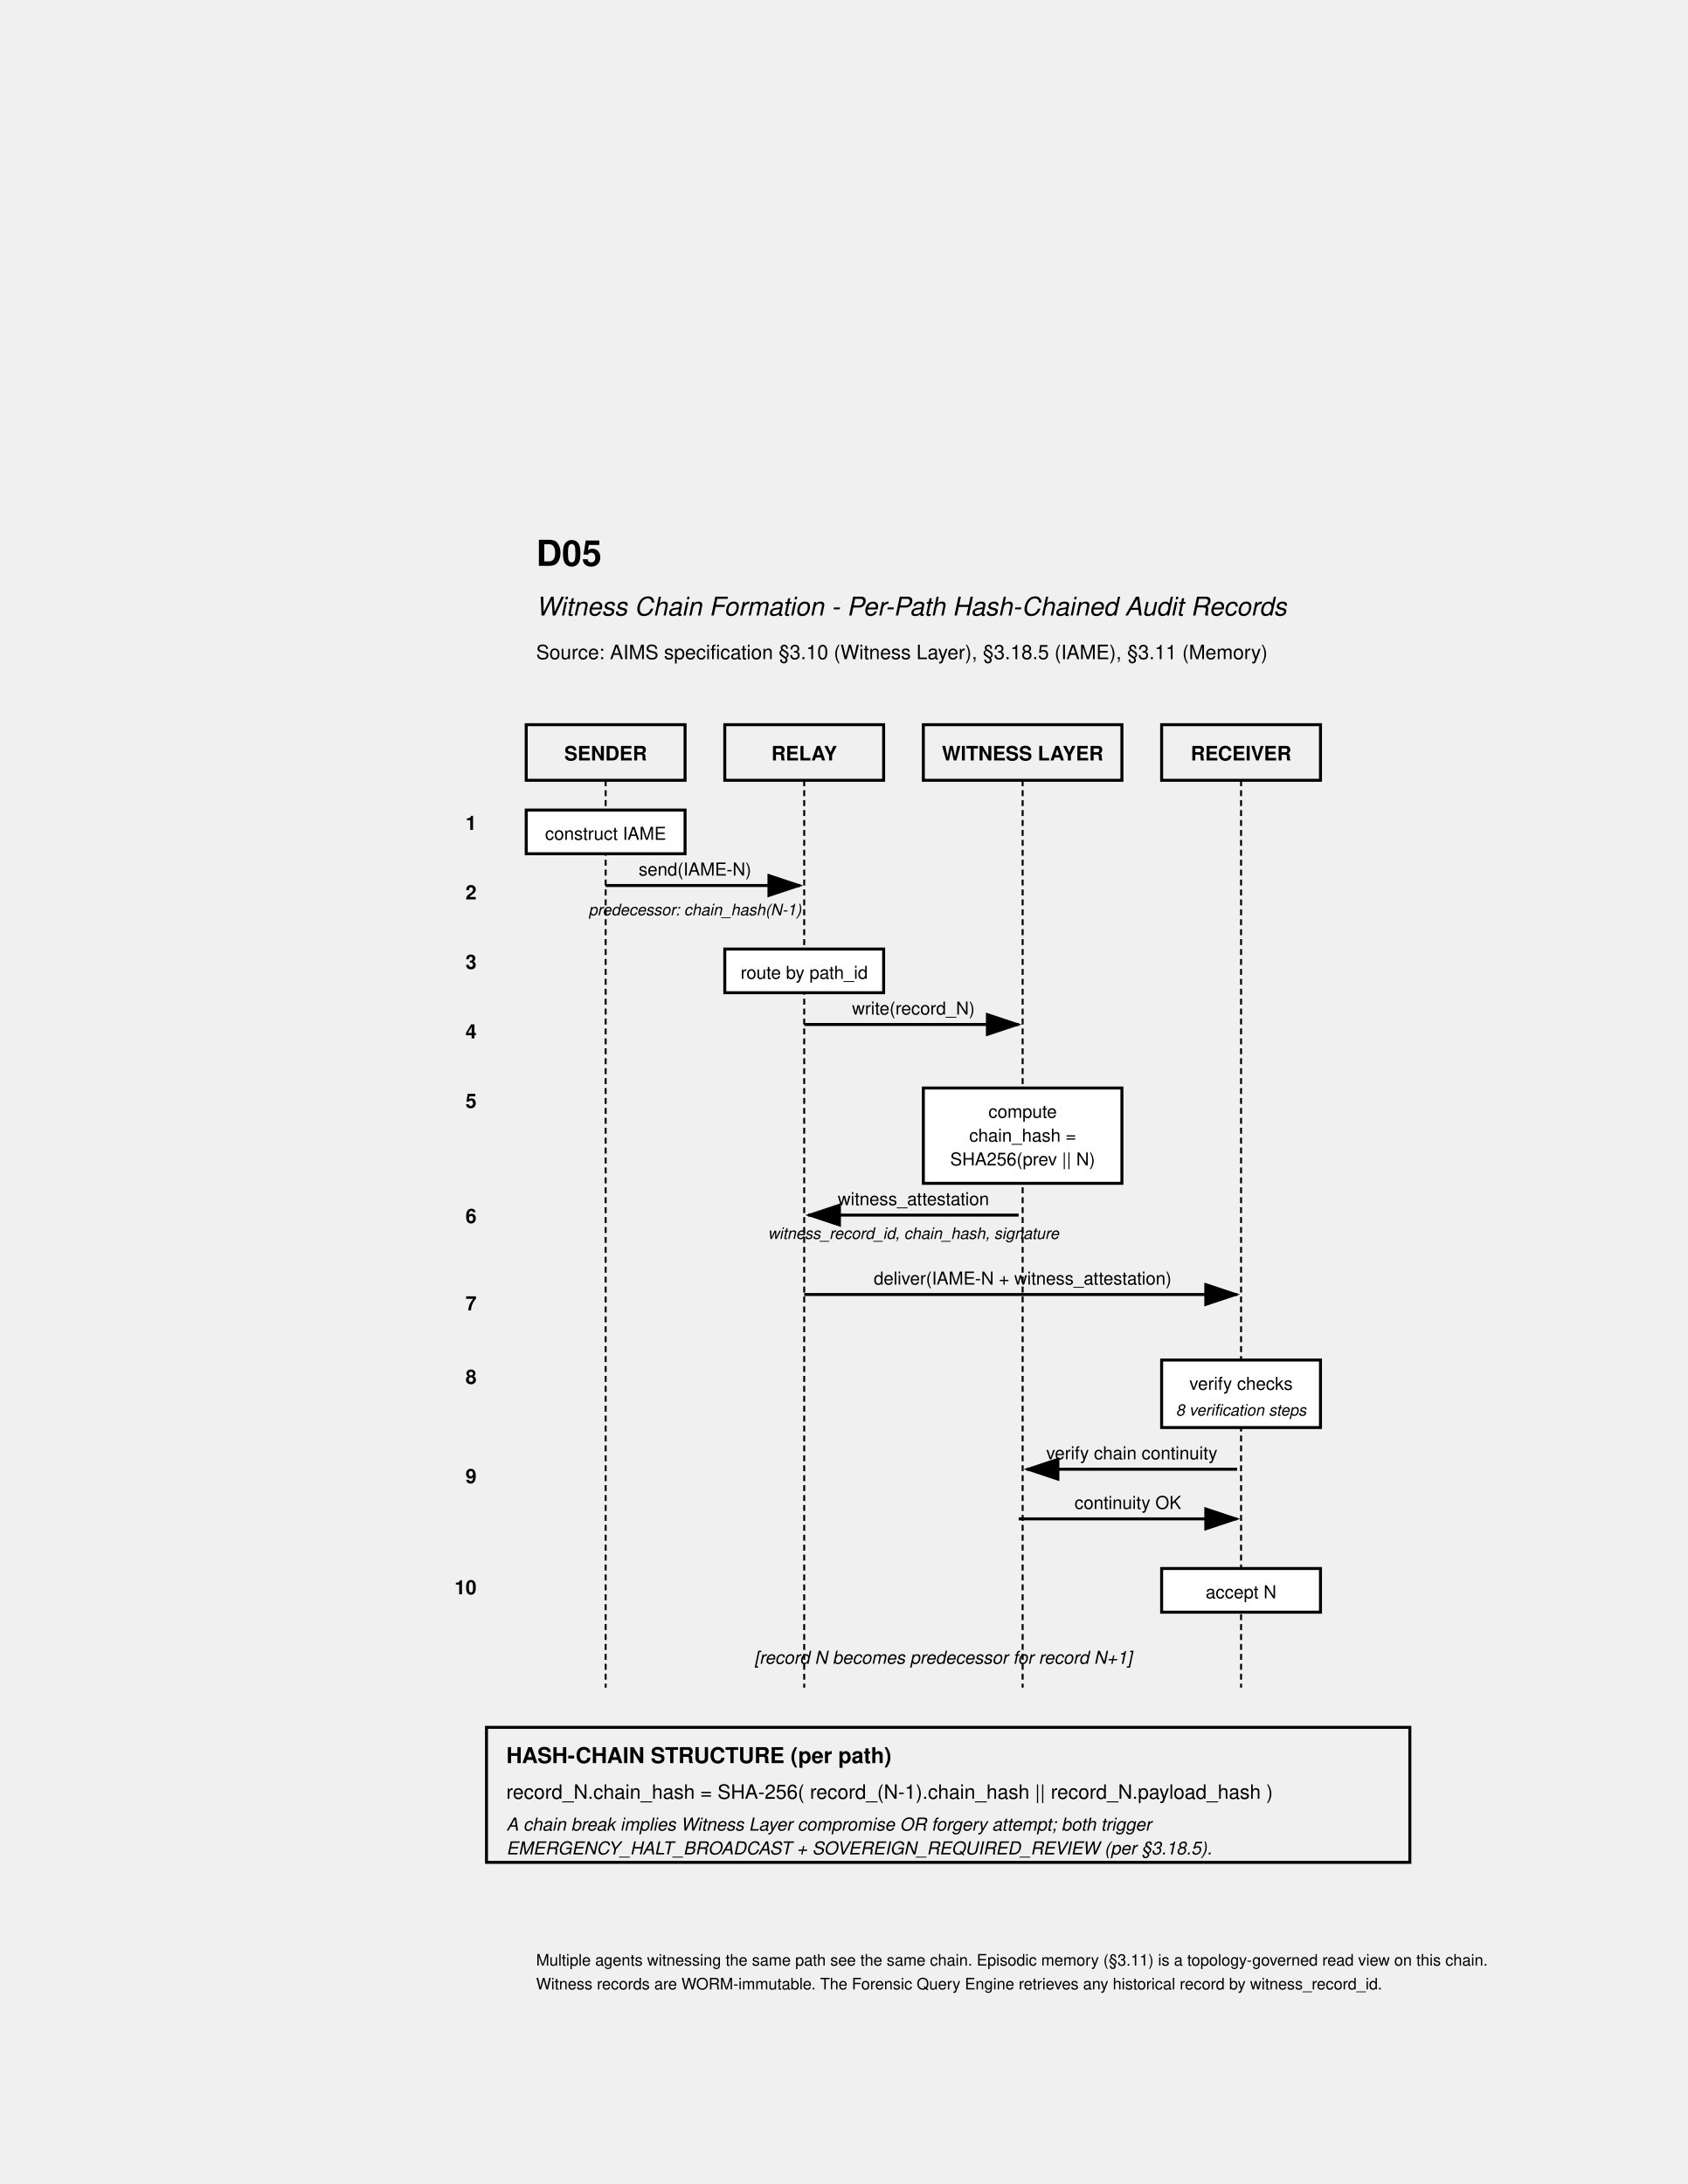
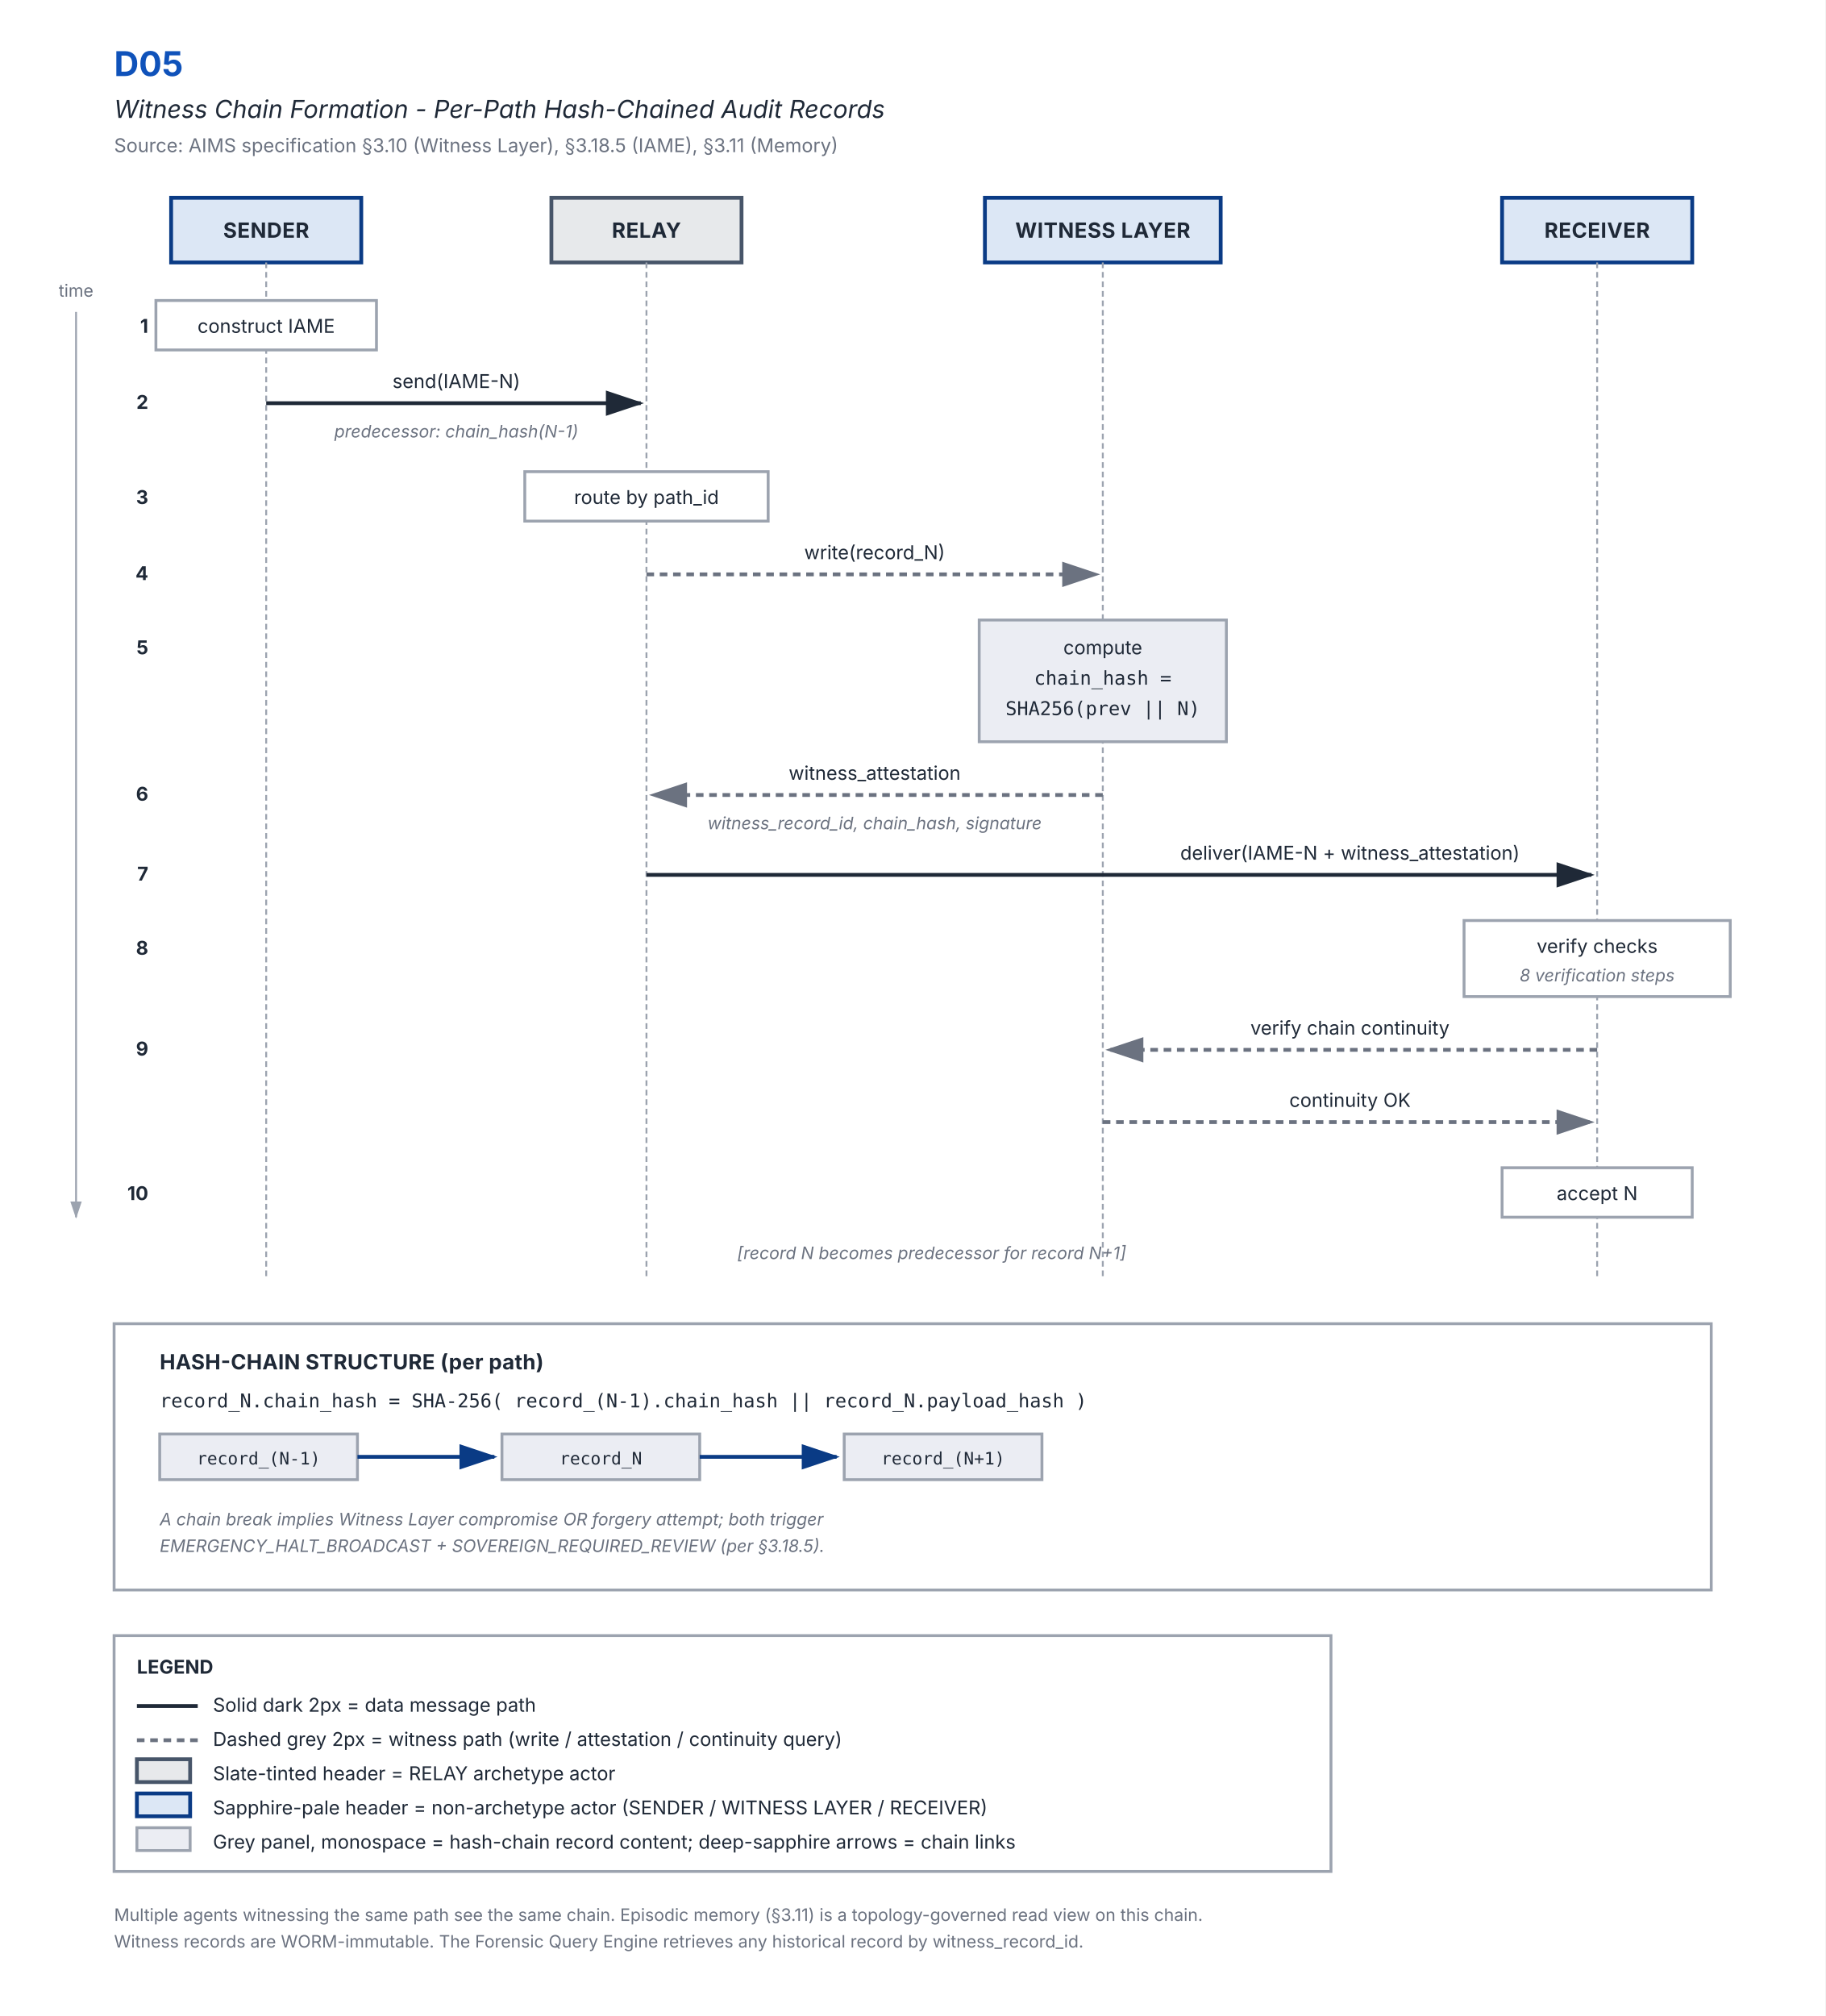
- <svg xmlns="http://www.w3.org/2000/svg" viewBox="0 0 850 1100" font-family="Helvetica, Arial, sans-serif">
+ <svg xmlns="http://www.w3.org/2000/svg" viewBox="0 0 960 1060" font-family="Inter, system-ui, -apple-system, 'Segoe UI', Roboto, sans-serif">
  <defs>
-     <marker id="arrow_d5" viewBox="0 0 12 8" refX="11" refY="4" markerWidth="12" markerHeight="8" orient="auto">
-       <polygon points="0,0 12,4 0,8" fill="black" />
+     <marker id="arrow_d05_data" viewBox="0 0 12 8" refX="11" refY="4" markerWidth="10" markerHeight="7" orient="auto">
+       <polygon points="0,0 12,4 0,8" fill="#1F2937" />
+     </marker>
+     <marker id="arrow_d05_witness" viewBox="0 0 12 8" refX="11" refY="4" markerWidth="10" markerHeight="7" orient="auto">
+       <polygon points="0,0 12,4 0,8" fill="#6B7280" />
+     </marker>
+     <marker id="arrow_d05_chain" viewBox="0 0 12 8" refX="11" refY="4" markerWidth="10" markerHeight="7" orient="auto">
+       <polygon points="0,0 12,4 0,8" fill="#0A3B85" />
+     </marker>
+     <marker id="arrow_d05_time" viewBox="0 0 12 8" refX="11" refY="4" markerWidth="9" markerHeight="6" orient="auto">
+       <polygon points="0,0 12,4 0,8" fill="#9CA3AF" />
    </marker>
  </defs>
-   <text x="270" y="285" font-size="18" font-weight="bold">D05</text>
-   <text x="270" y="310" font-size="13" font-style="italic">Witness Chain Formation - Per-Path Hash-Chained Audit Records</text>
-   <text x="270" y="332" font-size="10">Source: AIMS specification §3.10 (Witness Layer), §3.18.5 (IAME), §3.11 (Memory)</text>
-   <rect x="265" y="365" width="80" height="28" fill="none" stroke="black" stroke-width="1.5" />
-   <text x="305" y="383" font-size="10" font-weight="bold" text-anchor="middle">SENDER</text>
-   <rect x="365" y="365" width="80" height="28" fill="none" stroke="black" stroke-width="1.5" />
-   <text x="405" y="383" font-size="10" font-weight="bold" text-anchor="middle">RELAY</text>
-   <rect x="465" y="365" width="100" height="28" fill="none" stroke="black" stroke-width="1.5" />
-   <text x="515" y="383" font-size="10" font-weight="bold" text-anchor="middle">WITNESS LAYER</text>
-   <rect x="585" y="365" width="80" height="28" fill="none" stroke="black" stroke-width="1.5" />
-   <text x="625" y="383" font-size="10" font-weight="bold" text-anchor="middle">RECEIVER</text>
-   <line x1="305" y1="393" x2="305" y2="850" stroke="black" stroke-width="1" stroke-dasharray="3,2" />
-   <line x1="405" y1="393" x2="405" y2="850" stroke="black" stroke-width="1" stroke-dasharray="3,2" />
-   <line x1="515" y1="393" x2="515" y2="850" stroke="black" stroke-width="1" stroke-dasharray="3,2" />
-   <line x1="625" y1="393" x2="625" y2="850" stroke="black" stroke-width="1" stroke-dasharray="3,2" />
-   <text x="240" y="418" font-size="10" font-weight="bold" text-anchor="end">1</text>
-   <rect x="265" y="408" width="80" height="22" fill="white" stroke="black" stroke-width="1.5" />
-   <text x="305" y="423" font-size="9" text-anchor="middle">construct IAME</text>
-   <text x="240" y="453" font-size="10" font-weight="bold" text-anchor="end">2</text>
-   <line x1="305" y1="446" x2="403" y2="446" stroke="black" stroke-width="1.5" marker-end="url(#arrow_d5)" />
-   <text x="350" y="441" font-size="9" text-anchor="middle">send(IAME-N)</text>
-   <text x="350" y="461" font-size="8" font-style="italic" text-anchor="middle">predecessor: chain_hash(N-1)</text>
-   <text x="240" y="488" font-size="10" font-weight="bold" text-anchor="end">3</text>
-   <rect x="365" y="478" width="80" height="22" fill="white" stroke="black" stroke-width="1.5" />
-   <text x="405" y="493" font-size="9" text-anchor="middle">route by path_id</text>
-   <text x="240" y="523" font-size="10" font-weight="bold" text-anchor="end">4</text>
-   <line x1="405" y1="516" x2="513" y2="516" stroke="black" stroke-width="1.5" marker-end="url(#arrow_d5)" />
-   <text x="460" y="511" font-size="9" text-anchor="middle">write(record_N)</text>
-   <text x="240" y="558" font-size="10" font-weight="bold" text-anchor="end">5</text>
-   <rect x="465" y="548" width="100" height="48" fill="white" stroke="black" stroke-width="1.5" />
-   <text x="515" y="563" font-size="9" text-anchor="middle">compute</text>
-   <text x="515" y="575" font-size="9" text-anchor="middle">chain_hash =</text>
-   <text x="515" y="587" font-size="9" text-anchor="middle">SHA256(prev || N)</text>
-   <text x="240" y="616" font-size="10" font-weight="bold" text-anchor="end">6</text>
-   <line x1="513" y1="612" x2="407" y2="612" stroke="black" stroke-width="1.5" marker-end="url(#arrow_d5)" />
-   <text x="460" y="607" font-size="9" text-anchor="middle">witness_attestation</text>
-   <text x="460" y="624" font-size="8" font-style="italic" text-anchor="middle">witness_record_id, chain_hash, signature</text>
-   <text x="240" y="660" font-size="10" font-weight="bold" text-anchor="end">7</text>
-   <line x1="405" y1="652" x2="623" y2="652" stroke="black" stroke-width="1.5" marker-end="url(#arrow_d5)" />
-   <text x="515" y="647" font-size="9" text-anchor="middle">deliver(IAME-N + witness_attestation)</text>
-   <text x="240" y="697" font-size="10" font-weight="bold" text-anchor="end">8</text>
-   <rect x="585" y="685" width="80" height="34" fill="white" stroke="black" stroke-width="1.5" />
-   <text x="625" y="700" font-size="9" text-anchor="middle">verify checks</text>
-   <text x="625" y="713" font-size="8" font-style="italic" text-anchor="middle">8 verification steps</text>
-   <text x="240" y="747" font-size="10" font-weight="bold" text-anchor="end">9</text>
-   <line x1="623" y1="740" x2="517" y2="740" stroke="black" stroke-width="1.5" marker-end="url(#arrow_d5)" />
-   <text x="570" y="735" font-size="9" text-anchor="middle">verify chain continuity</text>
-   <line x1="513" y1="765" x2="623" y2="765" stroke="black" stroke-width="1.5" marker-end="url(#arrow_d5)" />
-   <text x="568" y="760" font-size="9" text-anchor="middle">continuity OK</text>
-   <text x="240" y="803" font-size="10" font-weight="bold" text-anchor="end">10</text>
-   <rect x="585" y="790" width="80" height="22" fill="white" stroke="black" stroke-width="1.5" />
-   <text x="625" y="805" font-size="9" text-anchor="middle">accept N</text>
-   <text x="475" y="838" font-size="9" font-style="italic" text-anchor="middle">[record N becomes predecessor for record N+1]</text>
-   <rect x="245" y="870" width="465" height="68" fill="none" stroke="black" stroke-width="1.5" />
-   <text x="255" y="888" font-size="11" font-weight="bold">HASH-CHAIN STRUCTURE (per path)</text>
-   <text x="255" y="906" font-size="10">record_N.chain_hash = SHA-256( record_(N-1).chain_hash || record_N.payload_hash )</text>
-   <text x="255" y="922" font-size="9" font-style="italic">A chain break implies Witness Layer compromise OR forgery attempt; both trigger</text>
-   <text x="255" y="934" font-size="9" font-style="italic">EMERGENCY_HALT_BROADCAST + SOVEREIGN_REQUIRED_REVIEW (per §3.18.5).</text>
-   <text x="270" y="990" font-size="8">Multiple agents witnessing the same path see the same chain. Episodic memory (§3.11) is a topology-governed read view on this chain.</text>
-   <text x="270" y="1002" font-size="8">Witness records are WORM-immutable. The Forensic Query Engine retrieves any historical record by witness_record_id.</text>
+   <rect x="0" y="0" width="960" height="1060" fill="#FFFFFF" />
+   <text x="60" y="40" font-size="18" font-weight="bold" fill="#0F52BA">D05</text>
+   <text x="60" y="62" font-size="13" font-style="italic" fill="#1F2937">Witness Chain Formation - Per-Path Hash-Chained Audit Records</text>
+   <text x="60" y="80" font-size="10" fill="#6B7280">Source: AIMS specification §3.10 (Witness Layer), §3.18.5 (IAME), §3.11 (Memory)</text>
+   <rect x="90" y="104" width="100" height="34" fill="#DCE7F5" stroke="#0A3B85" stroke-width="2" />
+   <text x="140" y="125" font-size="11" font-weight="bold" letter-spacing="0.02em" text-anchor="middle" fill="#1F2937">SENDER</text>
+   <rect x="290" y="104" width="100" height="34" fill="#475569" fill-opacity="0.13" stroke="#475569" stroke-width="2" />
+   <text x="340" y="125" font-size="11" font-weight="bold" letter-spacing="0.02em" text-anchor="middle" fill="#1F2937">RELAY</text>
+   <rect x="518" y="104" width="124" height="34" fill="#DCE7F5" stroke="#0A3B85" stroke-width="2" />
+   <text x="580" y="125" font-size="11" font-weight="bold" letter-spacing="0.02em" text-anchor="middle" fill="#1F2937">WITNESS LAYER</text>
+   <rect x="790" y="104" width="100" height="34" fill="#DCE7F5" stroke="#0A3B85" stroke-width="2" />
+   <text x="840" y="125" font-size="11" font-weight="bold" letter-spacing="0.02em" text-anchor="middle" fill="#1F2937">RECEIVER</text>
+   <line x1="140" y1="138" x2="140" y2="672" stroke="#9CA3AF" stroke-width="1" stroke-dasharray="3 2" />
+   <line x1="340" y1="138" x2="340" y2="672" stroke="#9CA3AF" stroke-width="1" stroke-dasharray="3 2" />
+   <line x1="580" y1="138" x2="580" y2="672" stroke="#9CA3AF" stroke-width="1" stroke-dasharray="3 2" />
+   <line x1="840" y1="138" x2="840" y2="672" stroke="#9CA3AF" stroke-width="1" stroke-dasharray="3 2" />
+   <text x="40" y="156" font-size="9" text-anchor="middle" fill="#6B7280">time</text>
+   <line x1="40" y1="164" x2="40" y2="640" stroke="#9CA3AF" stroke-width="1" marker-end="url(#arrow_d05_time)" />
+   <text x="78" y="175" font-size="10" font-weight="bold" text-anchor="end" fill="#1F2937">1</text>
+   <rect x="82" y="158" width="116" height="26" fill="#FFFFFF" stroke="#9CA3AF" stroke-width="1.5" />
+   <text x="140" y="175" font-size="10" text-anchor="middle" fill="#1F2937">construct IAME</text>
+   <text x="78" y="215" font-size="10" font-weight="bold" text-anchor="end" fill="#1F2937">2</text>
+   <line x1="140" y1="212" x2="337" y2="212" stroke="#1F2937" stroke-width="2" marker-end="url(#arrow_d05_data)" />
+   <text x="240" y="204" font-size="10" text-anchor="middle" fill="#1F2937">send(IAME-N)</text>
+   <text x="240" y="230" font-size="9" font-style="italic" text-anchor="middle" fill="#6B7280">predecessor: chain_hash(N-1)</text>
+   <text x="78" y="265" font-size="10" font-weight="bold" text-anchor="end" fill="#1F2937">3</text>
+   <rect x="276" y="248" width="128" height="26" fill="#FFFFFF" stroke="#9CA3AF" stroke-width="1.5" />
+   <text x="340" y="265" font-size="10" text-anchor="middle" fill="#1F2937">route by path_id</text>
+   <text x="78" y="305" font-size="10" font-weight="bold" text-anchor="end" fill="#1F2937">4</text>
+   <line x1="340" y1="302" x2="577" y2="302" stroke="#6B7280" stroke-width="2" stroke-dasharray="4 3" marker-end="url(#arrow_d05_witness)" />
+   <text x="460" y="294" font-size="10" text-anchor="middle" fill="#1F2937">write(record_N)</text>
+   <text x="78" y="344" font-size="10" font-weight="bold" text-anchor="end" fill="#1F2937">5</text>
+   <rect x="515" y="326" width="130" height="64" fill="#EBEDF3" stroke="#9CA3AF" stroke-width="1.5" />
+   <text x="580" y="344" font-size="10" text-anchor="middle" fill="#1F2937">compute</text>
+   <text x="580" y="360" font-size="10" text-anchor="middle" fill="#1F2937" font-family="JetBrains Mono, 'Cascadia Code', Consolas, ui-monospace, monospace">chain_hash =</text>
+   <text x="580" y="376" font-size="10" text-anchor="middle" fill="#1F2937" font-family="JetBrains Mono, 'Cascadia Code', Consolas, ui-monospace, monospace">SHA256(prev || N)</text>
+   <text x="78" y="421" font-size="10" font-weight="bold" text-anchor="end" fill="#1F2937">6</text>
+   <line x1="580" y1="418" x2="343" y2="418" stroke="#6B7280" stroke-width="2" stroke-dasharray="4 3" marker-end="url(#arrow_d05_witness)" />
+   <text x="460" y="410" font-size="10" text-anchor="middle" fill="#1F2937">witness_attestation</text>
+   <text x="460" y="436" font-size="9" font-style="italic" text-anchor="middle" fill="#6B7280">witness_record_id, chain_hash, signature</text>
+   <text x="78" y="463" font-size="10" font-weight="bold" text-anchor="end" fill="#1F2937">7</text>
+   <line x1="340" y1="460" x2="837" y2="460" stroke="#1F2937" stroke-width="2" marker-end="url(#arrow_d05_data)" />
+   <text x="710" y="452" font-size="10" text-anchor="middle" fill="#1F2937">deliver(IAME-N + witness_attestation)</text>
+   <text x="78" y="502" font-size="10" font-weight="bold" text-anchor="end" fill="#1F2937">8</text>
+   <rect x="770" y="484" width="140" height="40" fill="#FFFFFF" stroke="#9CA3AF" stroke-width="1.5" />
+   <text x="840" y="501" font-size="10" text-anchor="middle" fill="#1F2937">verify checks</text>
+   <text x="840" y="516" font-size="9" font-style="italic" text-anchor="middle" fill="#6B7280">8 verification steps</text>
+   <text x="78" y="555" font-size="10" font-weight="bold" text-anchor="end" fill="#1F2937">9</text>
+   <line x1="840" y1="552" x2="583" y2="552" stroke="#6B7280" stroke-width="2" stroke-dasharray="4 3" marker-end="url(#arrow_d05_witness)" />
+   <text x="710" y="544" font-size="10" text-anchor="middle" fill="#1F2937">verify chain continuity</text>
+   <line x1="580" y1="590" x2="837" y2="590" stroke="#6B7280" stroke-width="2" stroke-dasharray="4 3" marker-end="url(#arrow_d05_witness)" />
+   <text x="710" y="582" font-size="10" text-anchor="middle" fill="#1F2937">continuity OK</text>
+   <text x="78" y="631" font-size="10" font-weight="bold" text-anchor="end" fill="#1F2937">10</text>
+   <rect x="790" y="614" width="100" height="26" fill="#FFFFFF" stroke="#9CA3AF" stroke-width="1.5" />
+   <text x="840" y="631" font-size="10" text-anchor="middle" fill="#1F2937">accept N</text>
+   <text x="490" y="662" font-size="9" font-style="italic" text-anchor="middle" fill="#6B7280">[record N becomes predecessor for record N+1]</text>
+   <rect x="60" y="696" width="840" height="140" fill="#FFFFFF" stroke="#9CA3AF" stroke-width="1.5" />
+   <text x="84" y="720" font-size="11" font-weight="bold" letter-spacing="0.01em" fill="#1F2937">HASH-CHAIN STRUCTURE (per path)</text>
+   <text x="84" y="740" font-size="10" fill="#1F2937" font-family="JetBrains Mono, 'Cascadia Code', Consolas, ui-monospace, monospace">record_N.chain_hash = SHA-256( record_(N-1).chain_hash || record_N.payload_hash )</text>
+   <rect x="84" y="754" width="104" height="24" fill="#EBEDF3" stroke="#9CA3AF" stroke-width="1.5" />
+   <text x="136" y="770" font-size="9" text-anchor="middle" fill="#1F2937" font-family="JetBrains Mono, 'Cascadia Code', Consolas, ui-monospace, monospace">record_(N-1)</text>
+   <line x1="188" y1="766" x2="260" y2="766" stroke="#0A3B85" stroke-width="2" marker-end="url(#arrow_d05_chain)" />
+   <rect x="264" y="754" width="104" height="24" fill="#EBEDF3" stroke="#9CA3AF" stroke-width="1.5" />
+   <text x="316" y="770" font-size="9" text-anchor="middle" fill="#1F2937" font-family="JetBrains Mono, 'Cascadia Code', Consolas, ui-monospace, monospace">record_N</text>
+   <line x1="368" y1="766" x2="440" y2="766" stroke="#0A3B85" stroke-width="2" marker-end="url(#arrow_d05_chain)" />
+   <rect x="444" y="754" width="104" height="24" fill="#EBEDF3" stroke="#9CA3AF" stroke-width="1.5" />
+   <text x="496" y="770" font-size="9" text-anchor="middle" fill="#1F2937" font-family="JetBrains Mono, 'Cascadia Code', Consolas, ui-monospace, monospace">record_(N+1)</text>
+   <text x="84" y="802" font-size="9" font-style="italic" fill="#6B7280">A chain break implies Witness Layer compromise OR forgery attempt; both trigger</text>
+   <text x="84" y="816" font-size="9" font-style="italic" fill="#6B7280">EMERGENCY_HALT_BROADCAST + SOVEREIGN_REQUIRED_REVIEW (per §3.18.5).</text>
+   <rect x="60" y="860" width="640" height="124" fill="#FFFFFF" stroke="#9CA3AF" stroke-width="1.5" />
+   <text x="72" y="880" font-size="10" font-weight="bold" fill="#1F2937">LEGEND</text>
+   <line x1="72" y1="897" x2="104" y2="897" stroke="#1F2937" stroke-width="2" />
+   <text x="112" y="900" font-size="10" fill="#1F2937">Solid dark 2px = data message path</text>
+   <line x1="72" y1="915" x2="104" y2="915" stroke="#6B7280" stroke-width="2" stroke-dasharray="4 3" />
+   <text x="112" y="918" font-size="10" fill="#1F2937">Dashed grey 2px = witness path (write / attestation / continuity query)</text>
+   <rect x="72" y="925" width="28" height="12" fill="#475569" fill-opacity="0.13" stroke="#475569" stroke-width="2" />
+   <text x="112" y="936" font-size="10" fill="#1F2937">Slate-tinted header = RELAY archetype actor</text>
+   <rect x="72" y="943" width="28" height="12" fill="#DCE7F5" stroke="#0A3B85" stroke-width="2" />
+   <text x="112" y="954" font-size="10" fill="#1F2937">Sapphire-pale header = non-archetype actor (SENDER / WITNESS LAYER / RECEIVER)</text>
+   <rect x="72" y="961" width="28" height="12" fill="#EBEDF3" stroke="#9CA3AF" stroke-width="1.5" />
+   <text x="112" y="972" font-size="10" fill="#1F2937">Grey panel, monospace = hash-chain record content; deep-sapphire arrows = chain links</text>
+   <text x="60" y="1010" font-size="9" fill="#6B7280">Multiple agents witnessing the same path see the same chain. Episodic memory (§3.11) is a topology-governed read view on this chain.</text>
+   <text x="60" y="1024" font-size="9" fill="#6B7280">Witness records are WORM-immutable. The Forensic Query Engine retrieves any historical record by witness_record_id.</text>
</svg>
